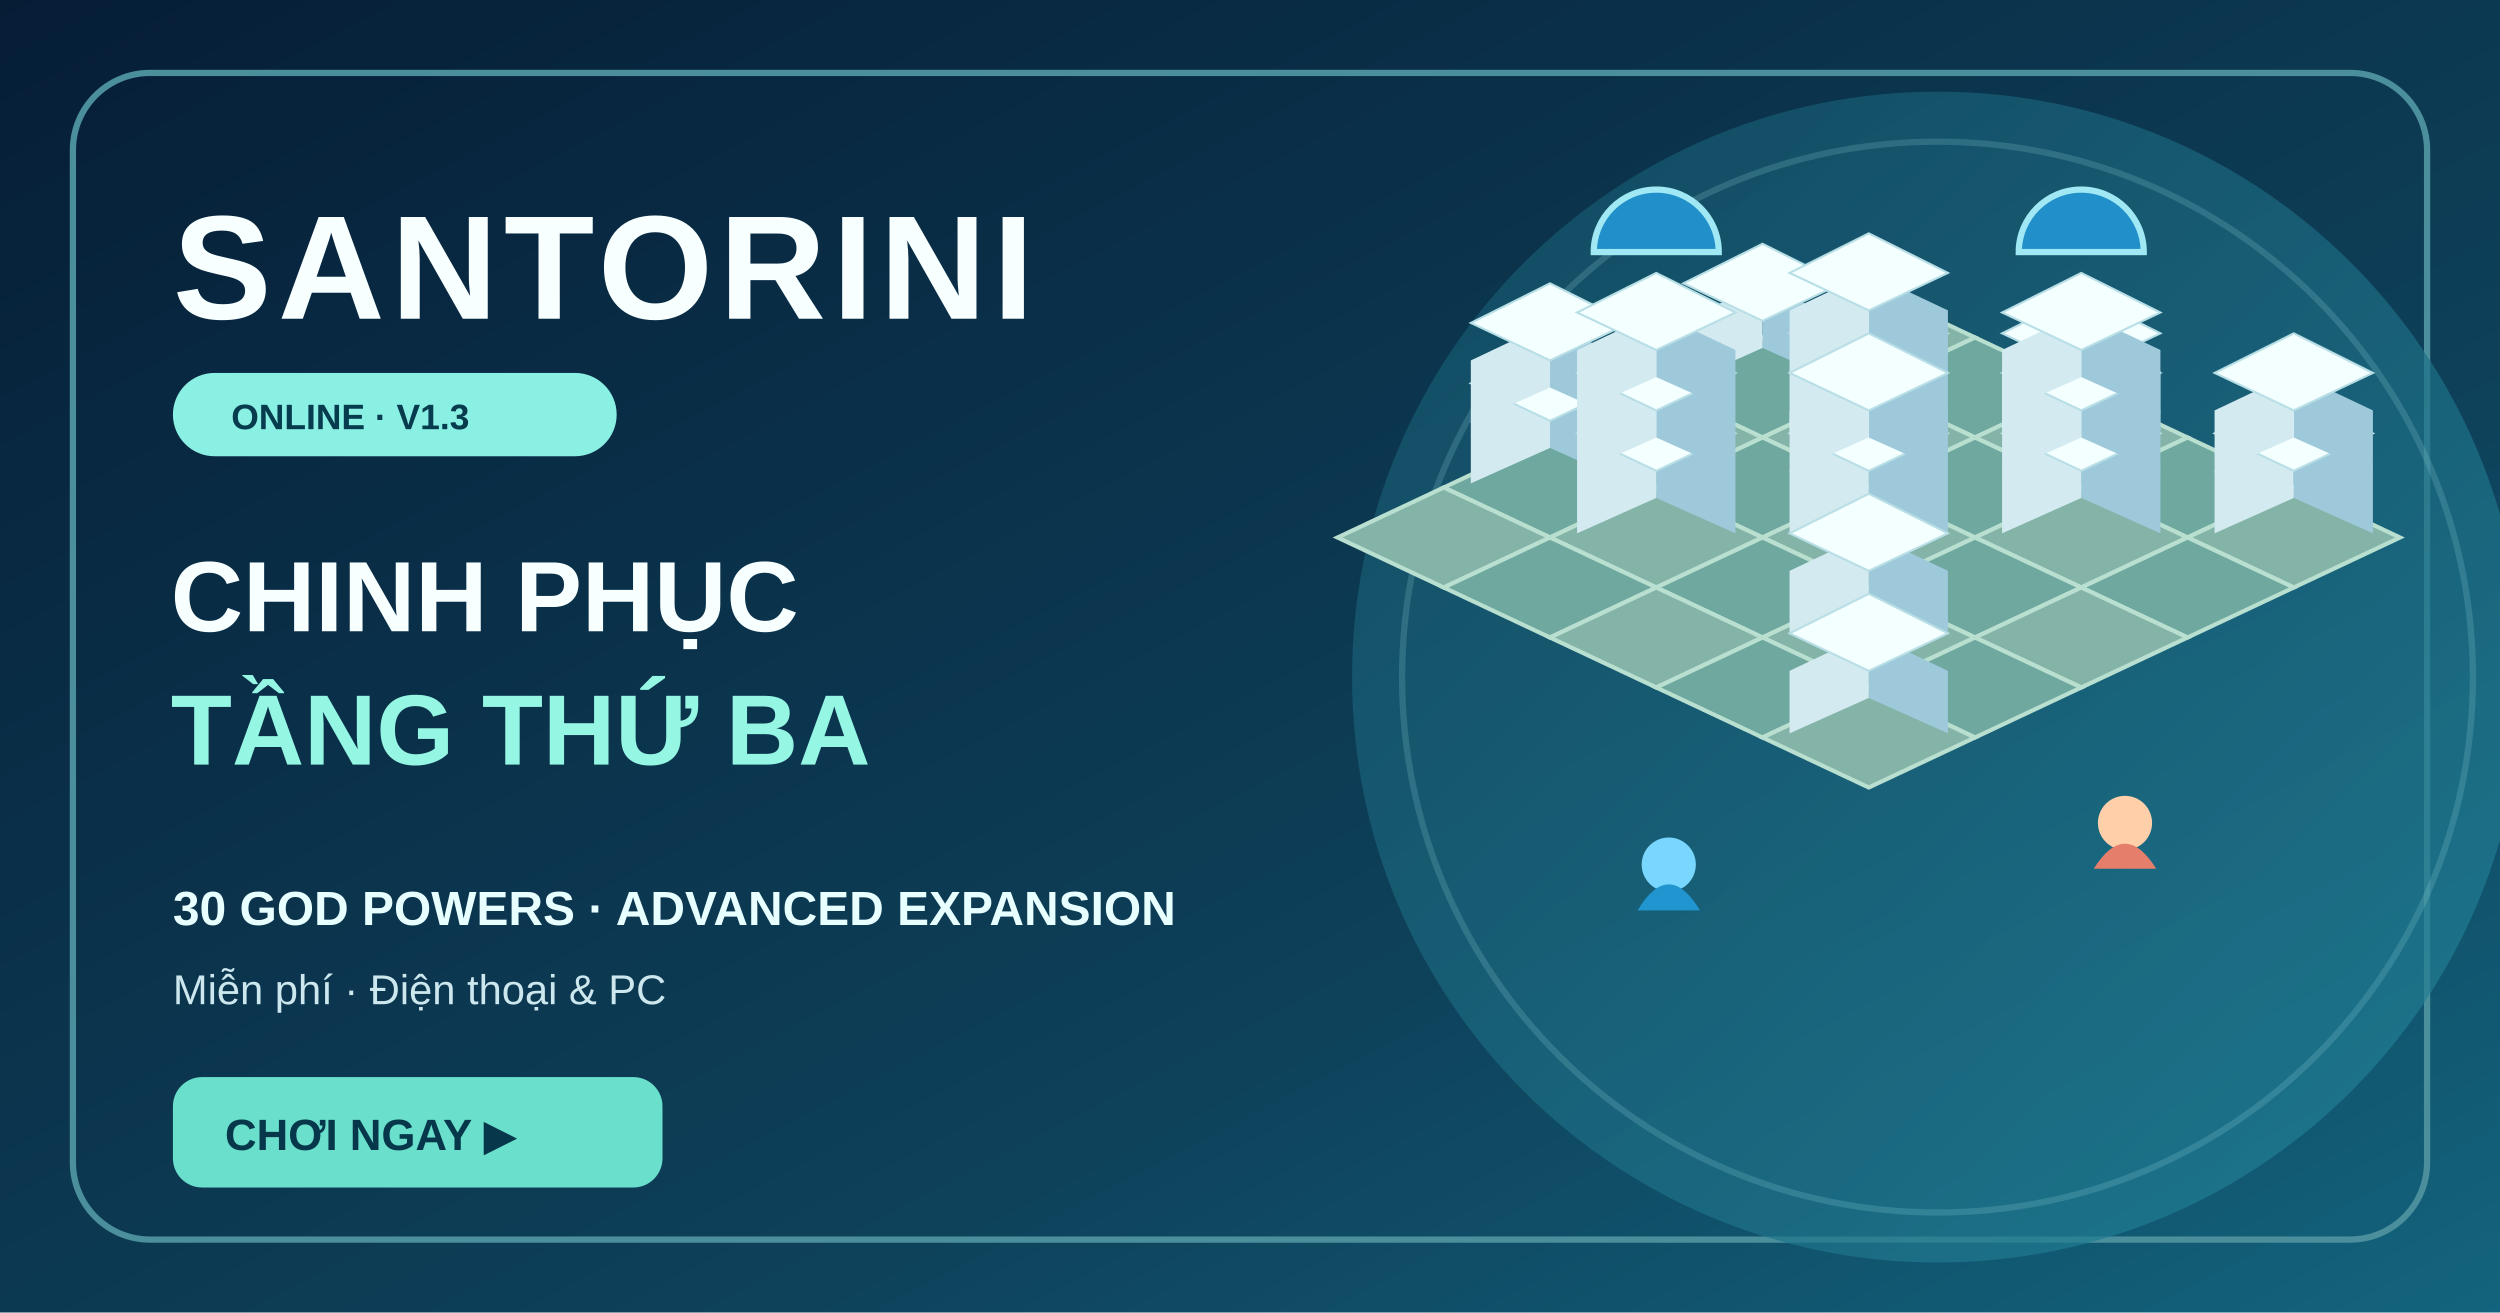
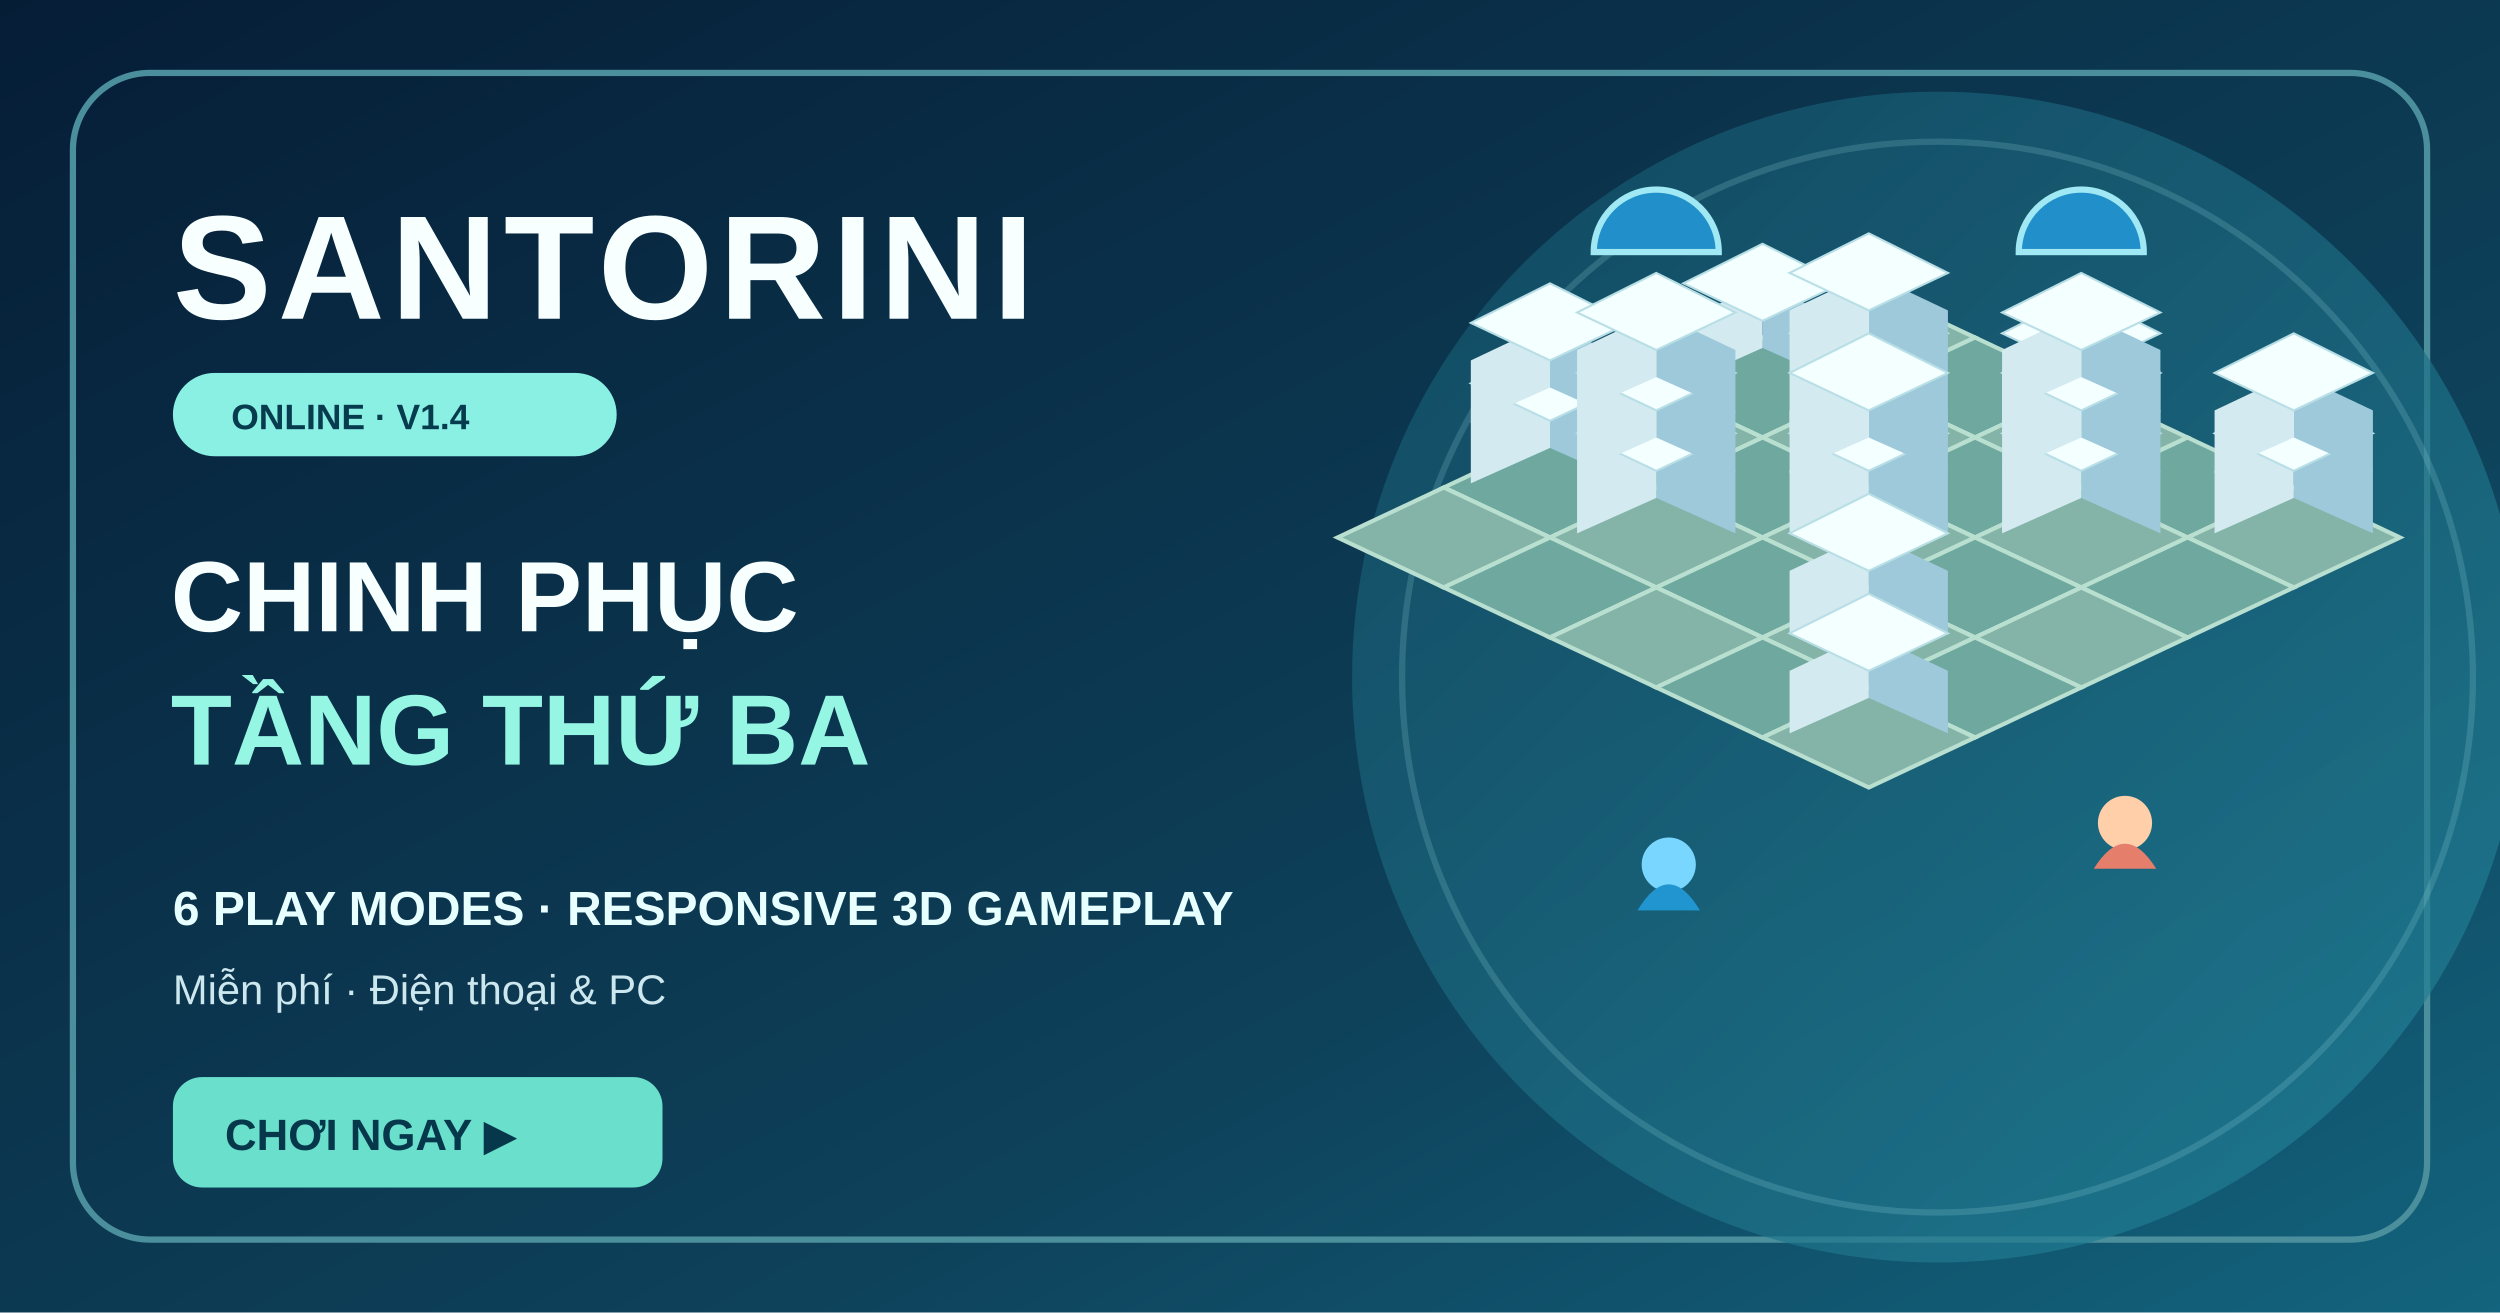
<svg xmlns="http://www.w3.org/2000/svg" width="1200" height="630" viewBox="0 0 1200 630">
  <defs>
    <linearGradient id="bg" x2="1" y2="1">
      <stop stop-color="#061d36" />
      <stop offset=".65" stop-color="#0e415a" />
      <stop offset="1" stop-color="#13647e" />
    </linearGradient>
    <linearGradient id="water" x2="1" y2="1">
      <stop stop-color="#14536a" />
      <stop offset="1" stop-color="#23849a" />
    </linearGradient>
  </defs>
  <rect width="1200" height="630" fill="url(#bg)" />
  <rect x="35" y="35" width="1130" height="560" rx="37" fill="none" stroke="#4c8f9c" stroke-width="3" />
  <circle cx="930" cy="325" r="281" fill="url(#water)" opacity=".7" />
  <circle cx="930" cy="325" r="257" fill="none" stroke="#a8e6ea" opacity=".18" stroke-width="3" />
  <text x="83" y="153" font-family="Arial, sans-serif" font-size="71" font-weight="900" letter-spacing="3" fill="#f7ffff">SANTORINI</text>
  <rect x="83" y="179" width="213" height="40" rx="20" fill="#8af0e4" />
-   <text x="111" y="206" font-family="Arial,sans-serif" font-size="17" font-weight="800" fill="#073b4e">ONLINE · V1.3</text>
+   <text x="111" y="206" font-family="Arial,sans-serif" font-size="17" font-weight="800" fill="#073b4e">ONLINE · V1.4</text>
  <text x="82" y="303" font-family="Arial,sans-serif" font-size="48" font-weight="900" fill="#f7ffff">CHINH PHỤC</text>
  <text x="82" y="367" font-family="Arial,sans-serif" font-size="48" font-weight="900" fill="#95f6e3">TẦNG THỨ BA</text>
-   <text x="83" y="444" font-family="Arial,sans-serif" font-size="23" font-weight="800" fill="#e8ffff">30 GOD POWERS · ADVANCED EXPANSION</text>
+   <text x="83" y="444" font-family="Arial,sans-serif" font-size="23" font-weight="800" fill="#e8ffff">6 PLAY MODES · RESPONSIVE 3D GAMEPLAY</text>
  <text x="83" y="482" font-family="Arial,sans-serif" font-size="20" fill="#cce7ed">Miễn phí · Điện thoại &amp; PC</text>
  <rect x="83" y="517" width="235" height="53" rx="14" fill="#69dfcc" />
  <text x="108" y="552" font-family="Arial,sans-serif" font-size="21" font-weight="900" fill="#06374a">CHƠI NGAY ▶</text>
  <g transform="translate(0,12)">
    <path d="M897 126l51 24 -51 24 -51 -24Z" fill="#84b4a8" stroke="#b9dfd0" stroke-width="2" />
    <path d="M846 150l51 24 -51 24 -51 -24Z" fill="#6ea89e" stroke="#b9dfd0" stroke-width="2" />
    <path d="M795 174l51 24 -51 24 -51 -24Z" fill="#84b4a8" stroke="#b9dfd0" stroke-width="2" />
    <path d="M744 198l51 24 -51 24 -51 -24Z" fill="#6ea89e" stroke="#b9dfd0" stroke-width="2" />
    <path d="M693 222l51 24 -51 24 -51 -24Z" fill="#84b4a8" stroke="#b9dfd0" stroke-width="2" />
    <path d="M948 150l51 24 -51 24 -51 -24Z" fill="#6ea89e" stroke="#b9dfd0" stroke-width="2" />
    <path d="M897 174l51 24 -51 24 -51 -24Z" fill="#84b4a8" stroke="#b9dfd0" stroke-width="2" />
    <path d="M846 198l51 24 -51 24 -51 -24Z" fill="#6ea89e" stroke="#b9dfd0" stroke-width="2" />
    <path d="M795 222l51 24 -51 24 -51 -24Z" fill="#84b4a8" stroke="#b9dfd0" stroke-width="2" />
    <path d="M744 246l51 24 -51 24 -51 -24Z" fill="#6ea89e" stroke="#b9dfd0" stroke-width="2" />
    <path d="M999 174l51 24 -51 24 -51 -24Z" fill="#84b4a8" stroke="#b9dfd0" stroke-width="2" />
    <path d="M948 198l51 24 -51 24 -51 -24Z" fill="#6ea89e" stroke="#b9dfd0" stroke-width="2" />
    <path d="M897 222l51 24 -51 24 -51 -24Z" fill="#84b4a8" stroke="#b9dfd0" stroke-width="2" />
    <path d="M846 246l51 24 -51 24 -51 -24Z" fill="#6ea89e" stroke="#b9dfd0" stroke-width="2" />
    <path d="M795 270l51 24 -51 24 -51 -24Z" fill="#84b4a8" stroke="#b9dfd0" stroke-width="2" />
    <path d="M1050 198l51 24 -51 24 -51 -24Z" fill="#6ea89e" stroke="#b9dfd0" stroke-width="2" />
    <path d="M999 222l51 24 -51 24 -51 -24Z" fill="#84b4a8" stroke="#b9dfd0" stroke-width="2" />
    <path d="M948 246l51 24 -51 24 -51 -24Z" fill="#6ea89e" stroke="#b9dfd0" stroke-width="2" />
    <path d="M897 270l51 24 -51 24 -51 -24Z" fill="#84b4a8" stroke="#b9dfd0" stroke-width="2" />
    <path d="M846 294l51 24 -51 24 -51 -24Z" fill="#6ea89e" stroke="#b9dfd0" stroke-width="2" />
    <path d="M1101 222l51 24 -51 24 -51 -24Z" fill="#84b4a8" stroke="#b9dfd0" stroke-width="2" />
    <path d="M1050 246l51 24 -51 24 -51 -24Z" fill="#6ea89e" stroke="#b9dfd0" stroke-width="2" />
    <path d="M999 270l51 24 -51 24 -51 -24Z" fill="#84b4a8" stroke="#b9dfd0" stroke-width="2" />
    <path d="M948 294l51 24 -51 24 -51 -24Z" fill="#6ea89e" stroke="#b9dfd0" stroke-width="2" />
    <path d="M897 318l51 24 -51 24 -51 -24Z" fill="#84b4a8" stroke="#b9dfd0" stroke-width="2" />
    <path d="M846 124l38 18v30l-38 -17Z" fill="#9dc9db" />
    <path d="M846 124l-38 18v30l38-17Z" fill="#d3eaf1" />
    <path d="M846 105l38 19 -38 18 -38-18Z" fill="#f4ffff" stroke="#b8dee6" />
    <path d="M897 148l38 18v30l-38 -17Z" fill="#9dc9db" />
    <path d="M897 148l-38 18v30l38-17Z" fill="#d3eaf1" />
    <path d="M897 129l38 19 -38 18 -38-18Z" fill="#f4ffff" stroke="#b8dee6" />
    <path d="M897 119l38 18v30l-38 -17Z" fill="#9dc9db" />
    <path d="M897 119l-38 18v30l38-17Z" fill="#d3eaf1" />
    <path d="M897 100l38 19 -38 18 -38-18Z" fill="#f4ffff" stroke="#b8dee6" />
    <path d="M999 148l38 18v30l-38 -17Z" fill="#9dc9db" />
    <path d="M999 148l-38 18v30l38-17Z" fill="#d3eaf1" />
    <path d="M999 129l38 19 -38 18 -38-18Z" fill="#f4ffff" stroke="#b8dee6" />
    <path d="M744 172l38 18v30l-38 -17Z" fill="#9dc9db" />
    <path d="M744 172l-38 18v30l38-17Z" fill="#d3eaf1" />
    <path d="M744 153l38 19 -38 18 -38-18Z" fill="#f4ffff" stroke="#b8dee6" />
    <path d="M744 143l38 18v30l-38 -17Z" fill="#9dc9db" />
    <path d="M744 143l-38 18v30l38-17Z" fill="#d3eaf1" />
    <path d="M744 124l38 19 -38 18 -38-18Z" fill="#f4ffff" stroke="#b8dee6" />
    <path d="M795 196l38 18v30l-38 -17Z" fill="#9dc9db" />
    <path d="M795 196l-38 18v30l38-17Z" fill="#d3eaf1" />
    <path d="M795 177l38 19 -38 18 -38-18Z" fill="#f4ffff" stroke="#b8dee6" />
    <path d="M795 167l38 18v30l-38 -17Z" fill="#9dc9db" />
    <path d="M795 167l-38 18v30l38-17Z" fill="#d3eaf1" />
    <path d="M795 148l38 19 -38 18 -38-18Z" fill="#f4ffff" stroke="#b8dee6" />
    <path d="M795 138l38 18v30l-38 -17Z" fill="#9dc9db" />
    <path d="M795 138l-38 18v30l38-17Z" fill="#d3eaf1" />
    <path d="M795 119l38 19 -38 18 -38-18Z" fill="#f4ffff" stroke="#b8dee6" />
    <path d="M765 109a30 30 0 0 1 60 0Z" fill="#218fc9" stroke="#9fe8f4" stroke-width="3" />
    <path d="M897 196l38 18v30l-38 -17Z" fill="#9dc9db" />
    <path d="M897 196l-38 18v30l38-17Z" fill="#d3eaf1" />
    <path d="M897 177l38 19 -38 18 -38-18Z" fill="#f4ffff" stroke="#b8dee6" />
    <path d="M897 167l38 18v30l-38 -17Z" fill="#9dc9db" />
    <path d="M897 167l-38 18v30l38-17Z" fill="#d3eaf1" />
    <path d="M897 148l38 19 -38 18 -38-18Z" fill="#f4ffff" stroke="#b8dee6" />
    <path d="M999 196l38 18v30l-38 -17Z" fill="#9dc9db" />
    <path d="M999 196l-38 18v30l38-17Z" fill="#d3eaf1" />
    <path d="M999 177l38 19 -38 18 -38-18Z" fill="#f4ffff" stroke="#b8dee6" />
    <path d="M999 167l38 18v30l-38 -17Z" fill="#9dc9db" />
    <path d="M999 167l-38 18v30l38-17Z" fill="#d3eaf1" />
    <path d="M999 148l38 19 -38 18 -38-18Z" fill="#f4ffff" stroke="#b8dee6" />
    <path d="M999 138l38 18v30l-38 -17Z" fill="#9dc9db" />
    <path d="M999 138l-38 18v30l38-17Z" fill="#d3eaf1" />
    <path d="M999 119l38 19 -38 18 -38-18Z" fill="#f4ffff" stroke="#b8dee6" />
    <path d="M969 109a30 30 0 0 1 60 0Z" fill="#218fc9" stroke="#9fe8f4" stroke-width="3" />
    <path d="M1101 196l38 18v30l-38 -17Z" fill="#9dc9db" />
    <path d="M1101 196l-38 18v30l38-17Z" fill="#d3eaf1" />
    <path d="M1101 177l38 19 -38 18 -38-18Z" fill="#f4ffff" stroke="#b8dee6" />
    <path d="M1101 167l38 18v30l-38 -17Z" fill="#9dc9db" />
    <path d="M1101 167l-38 18v30l38-17Z" fill="#d3eaf1" />
    <path d="M1101 148l38 19 -38 18 -38-18Z" fill="#f4ffff" stroke="#b8dee6" />
    <path d="M897 244l38 18v30l-38 -17Z" fill="#9dc9db" />
    <path d="M897 244l-38 18v30l38-17Z" fill="#d3eaf1" />
    <path d="M897 225l38 19 -38 18 -38-18Z" fill="#f4ffff" stroke="#b8dee6" />
    <path d="M897 292l38 18v30l-38 -17Z" fill="#9dc9db" />
    <path d="M897 292l-38 18v30l38-17Z" fill="#d3eaf1" />
    <path d="M897 273l38 19 -38 18 -38-18Z" fill="#f4ffff" stroke="#b8dee6" />
  </g>
  <circle cx="801" cy="415" r="13" fill="#79d7ff" />
  <path d="M786 437 Q801 412 816 437Z" fill="#2195cf" />
  <circle cx="1020" cy="395" r="13" fill="#ffcfaa" />
  <path d="M1005 417 Q1020 393 1035 417Z" fill="#e67e6c" />
</svg>
